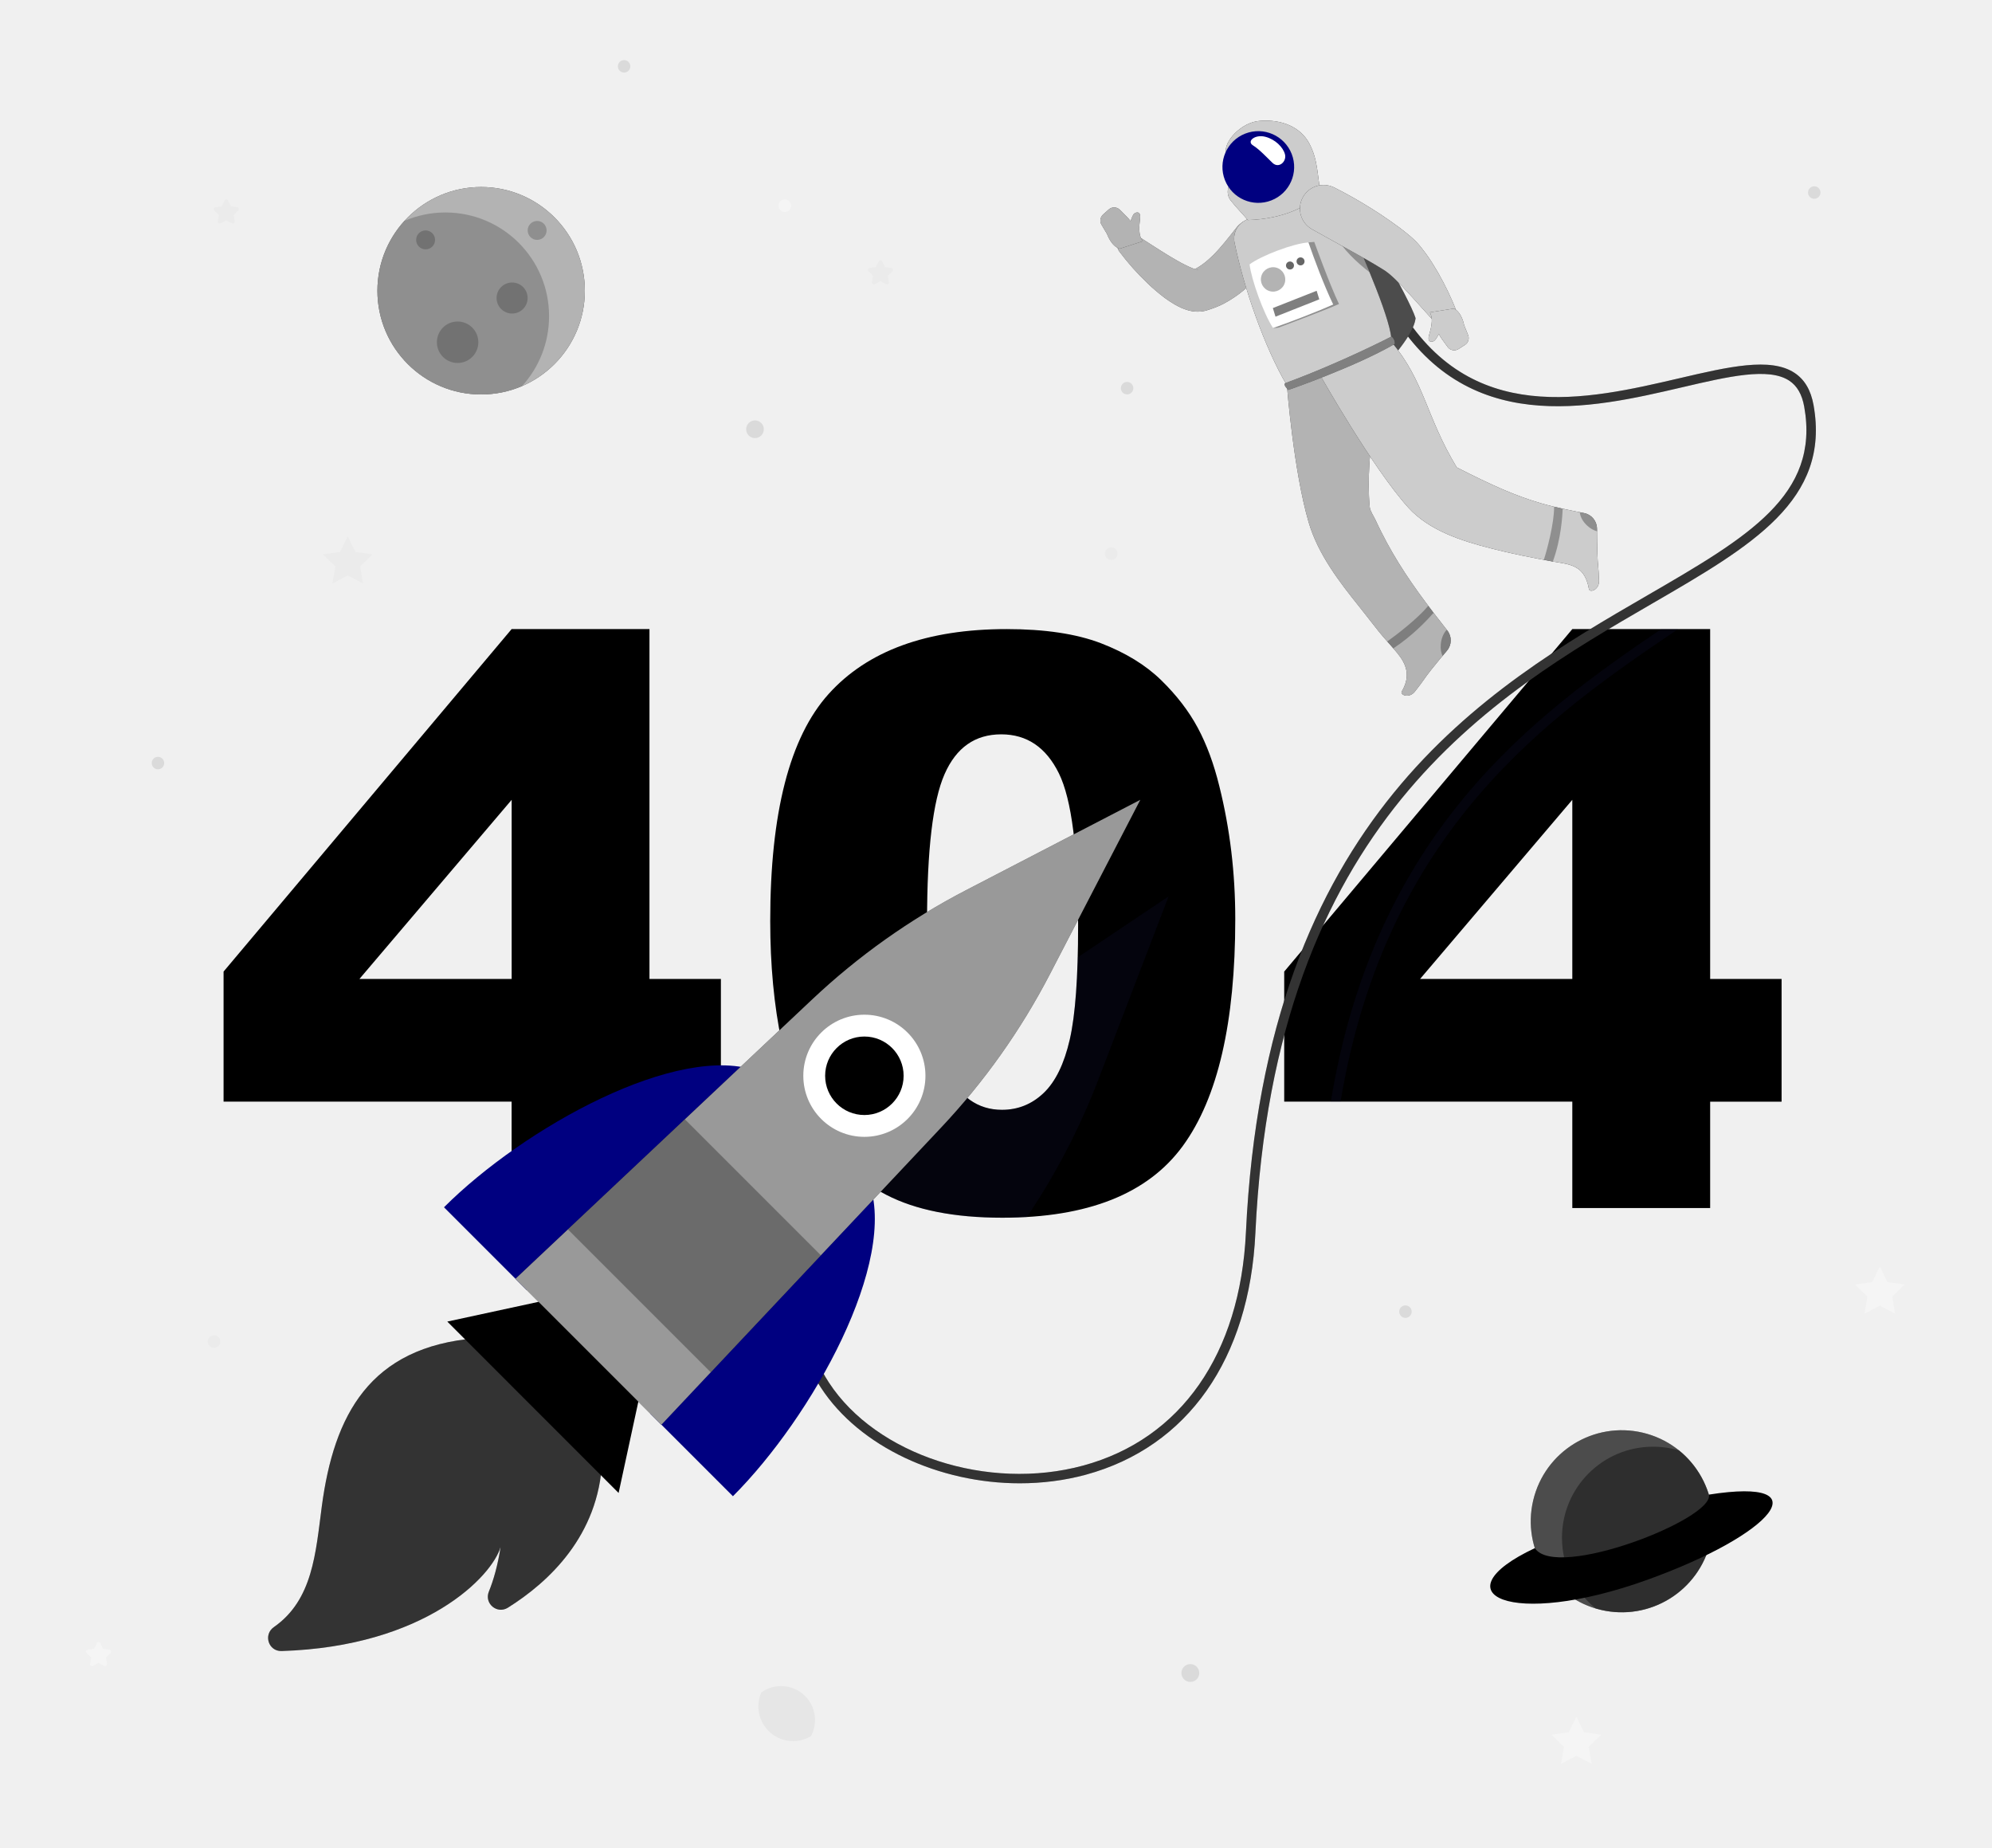
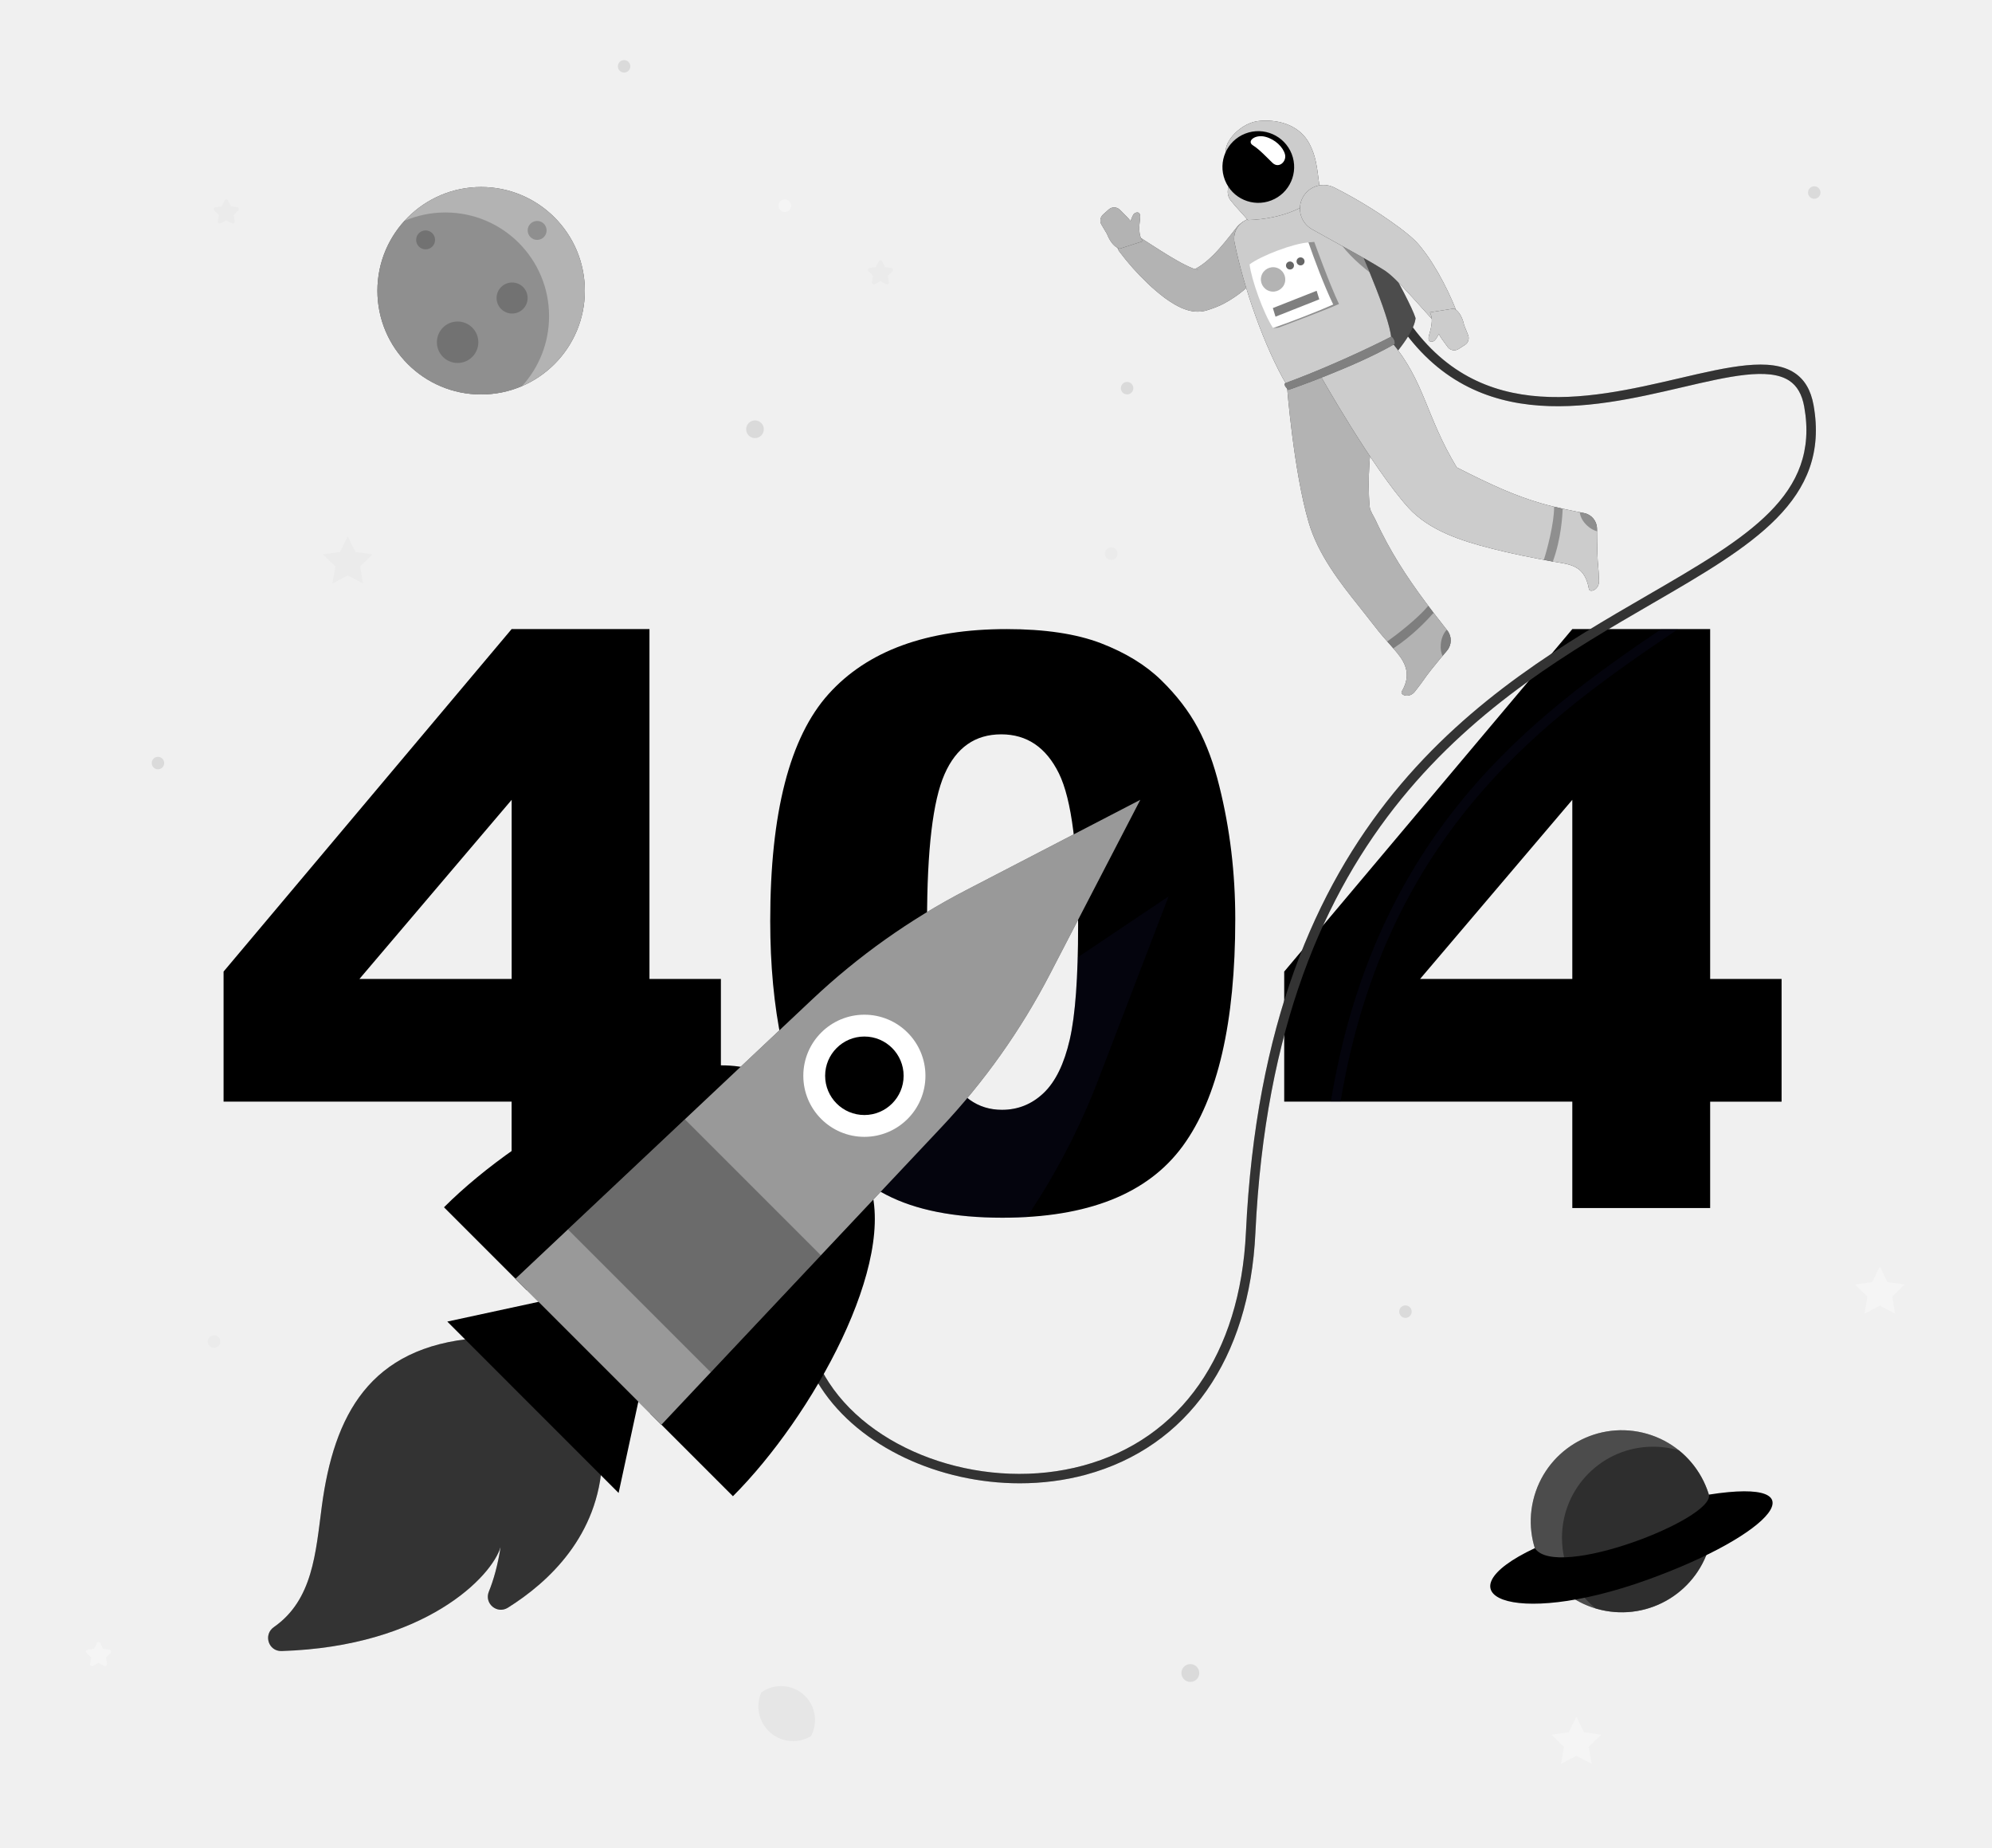
<svg xmlns="http://www.w3.org/2000/svg" width="800" height="742" viewBox="0 0 800 742" fill="none">
  <path d="M139.655 215.375L142.734 221.611L149.597 222.618L144.635 227.466L145.795 234.31L139.655 231.078L133.514 234.31L134.674 227.466L129.712 222.618L136.575 221.611L139.655 215.375Z" fill="#EBEBEB" />
  <path d="M754.944 508.6L758.024 514.835L764.887 515.824L759.925 520.672L761.085 527.516L754.944 524.284L748.804 527.516L749.963 520.672L745.001 515.824L751.864 514.835L754.944 508.6Z" fill="#F5F5F5" />
  <path d="M633.065 689.356L636.145 695.592L643.027 696.581L638.046 701.447L639.224 708.291L633.065 705.06L626.924 708.291L628.103 701.447L623.122 696.581L630.004 695.592L633.065 689.356Z" fill="#F5F5F5" />
  <path d="M354.269 104.94L355.41 107.26L357.957 107.621C358.604 107.716 358.851 108.495 358.395 108.952L356.55 110.758L356.988 113.305C357.102 113.933 356.436 114.427 355.866 114.123L353.585 112.925L351.303 114.123C350.733 114.427 350.068 113.933 350.182 113.305L350.619 110.758L348.775 108.952C348.319 108.495 348.566 107.716 349.212 107.621L351.76 107.26L352.9 104.94C353.167 104.37 353.984 104.37 354.269 104.94Z" fill="#EBEBEB" />
  <path d="M40.265 659.775L41.406 662.095L43.953 662.456C44.581 662.551 44.847 663.33 44.391 663.787L42.547 665.593L42.984 668.14C43.098 668.768 42.432 669.262 41.862 668.958L39.581 667.76L37.3 668.958C36.729 669.262 36.064 668.768 36.178 668.14L36.615 665.593L34.771 663.787C34.315 663.33 34.562 662.551 35.208 662.456L37.756 662.095L38.897 659.775C39.163 659.205 39.98 659.205 40.265 659.775Z" fill="#F5F5F5" />
  <path d="M91.557 80.511L92.697 82.831L95.245 83.192C95.872 83.287 96.138 84.066 95.682 84.523L93.838 86.329L94.275 88.876C94.389 89.504 93.724 89.998 93.154 89.694L90.872 88.496L88.591 89.694C88.021 89.998 87.355 89.504 87.469 88.876L87.907 86.329L86.063 84.523C85.606 84.066 85.853 83.287 86.5 83.192L89.047 82.831L90.188 80.511C90.454 79.922 91.272 79.922 91.557 80.511Z" fill="#EBEBEB" />
  <path d="M88.477 538.713C88.477 540.101 87.355 541.242 85.949 541.242C84.561 541.242 83.42 540.12 83.42 538.713C83.42 537.325 84.542 536.185 85.949 536.185C87.336 536.185 88.477 537.306 88.477 538.713Z" fill="#EBEBEB" />
  <path d="M448.811 222.314C448.811 223.701 447.689 224.842 446.282 224.842C444.894 224.842 443.754 223.72 443.754 222.314C443.754 220.926 444.875 219.785 446.282 219.785C447.67 219.785 448.811 220.926 448.811 222.314Z" fill="#EBEBEB" />
  <path d="M317.692 82.603C317.692 83.99 316.571 85.131 315.164 85.131C313.776 85.131 312.635 84.01 312.635 82.603C312.635 81.215 313.757 80.074 315.164 80.074C316.571 80.074 317.692 81.196 317.692 82.603Z" fill="#F5F5F5" />
  <path d="M321.755 698.742C329.265 696.969 333.916 689.443 332.143 681.932C330.369 674.422 322.843 669.771 315.333 671.545C307.823 673.318 303.172 680.844 304.945 688.354C306.719 695.865 314.245 700.515 321.755 698.742Z" fill="#F0F0F0" />
  <path d="M313.681 677.057C310.715 677.057 307.959 678.007 305.715 679.642C304.974 681.353 304.556 683.235 304.556 685.212C304.556 692.931 310.81 699.166 318.529 699.166C321.133 699.166 323.586 698.444 325.677 697.189C325.658 697.17 325.658 697.17 325.677 697.17C326.722 695.231 327.312 693.026 327.312 690.668C327.312 683.159 321.209 677.057 313.681 677.057Z" fill="#E6E6E6" />
  <path d="M205.489 442.366H89.789V390.142L205.47 252.617H260.83V393.108H289.518V442.385H260.83V485.102H205.47V442.366H205.489ZM205.489 393.108V321.171L144.35 393.108H205.489Z" fill="#000000" />
  <path d="M309.327 369.877C309.327 326.437 317.141 296.019 332.787 278.662C348.433 261.305 372.253 252.617 404.268 252.617C419.648 252.617 432.271 254.518 442.157 258.301C452.023 262.104 460.084 267.027 466.32 273.111C472.555 279.195 477.46 285.582 481.053 292.293C484.646 299.004 487.517 306.817 489.703 315.753C493.962 332.805 496.091 350.581 496.091 369.078C496.091 410.56 489.076 440.902 475.046 460.141C461.016 479.38 436.853 488.98 402.538 488.98C383.299 488.98 367.767 485.92 355.923 479.779C344.079 473.639 334.346 464.665 326.76 452.803C321.247 444.381 316.97 432.879 313.89 418.26C310.848 403.678 309.327 387.538 309.327 369.877ZM372.311 370.029C372.311 399.135 374.877 419.02 380.029 429.666C385.181 440.312 392.633 445.654 402.405 445.654C408.85 445.654 414.439 443.392 419.173 438.868C423.906 434.343 427.385 427.195 429.629 417.423C431.872 407.652 432.974 392.424 432.974 371.74C432.974 341.398 430.408 321 425.256 310.544C420.104 300.088 412.386 294.879 402.101 294.879C391.607 294.879 384.021 300.202 379.345 310.867C374.649 321.513 372.311 341.227 372.311 370.029Z" fill="#000000" />
  <path d="M631.449 442.366H515.748V390.142L631.449 252.617H686.809V393.108H715.496V442.385H686.809V485.102H631.449V442.366ZM631.449 393.108V321.171L570.31 393.108H631.449Z" fill="#000000" />
  <g opacity="0.3">
    <path opacity="0.3" d="M306.761 172.372C306.761 174.331 305.164 175.927 303.206 175.927C301.248 175.927 299.651 174.331 299.651 172.372C299.651 170.414 301.248 168.817 303.206 168.817C305.164 168.817 306.761 170.414 306.761 172.372Z" fill="#000000" />
    <path opacity="0.3" d="M63.44 308.928C64.825 308.928 65.949 307.805 65.949 306.419C65.949 305.033 64.825 303.909 63.44 303.909C62.054 303.909 60.93 305.033 60.93 306.419C60.93 307.805 62.054 308.928 63.44 308.928Z" fill="#000000" />
    <path opacity="0.3" d="M478.049 675.402C480.034 675.402 481.642 673.793 481.642 671.809C481.642 669.825 480.034 668.216 478.049 668.216C476.065 668.216 474.456 669.825 474.456 671.809C474.456 673.793 476.065 675.402 478.049 675.402Z" fill="#000000" />
    <path opacity="0.3" d="M564.435 529.208C565.821 529.208 566.945 528.085 566.945 526.699C566.945 525.313 565.821 524.189 564.435 524.189C563.049 524.189 561.926 525.313 561.926 526.699C561.926 528.085 563.049 529.208 564.435 529.208Z" fill="#000000" />
    <path opacity="0.3" d="M731.123 77.317C731.123 78.705 730.002 79.827 728.614 79.827C727.226 79.827 726.104 78.705 726.104 77.317C726.104 75.93 727.226 74.808 728.614 74.808C730.002 74.789 731.123 75.93 731.123 77.317Z" fill="#000000" />
    <path opacity="0.3" d="M253.15 26.634C253.15 28.022 252.028 29.144 250.64 29.144C249.252 29.144 248.131 28.022 248.131 26.634C248.131 25.247 249.252 24.125 250.64 24.125C252.028 24.125 253.15 25.247 253.15 26.634Z" fill="#000000" />
    <path opacity="0.3" d="M452.651 158.38C454.037 158.38 455.16 157.257 455.16 155.871C455.16 154.485 454.037 153.361 452.651 153.361C451.265 153.361 450.141 154.485 450.141 155.871C450.141 157.257 451.265 158.38 452.651 158.38Z" fill="#000000" />
  </g>
  <path d="M193.227 158.4C216.232 158.4 234.88 139.751 234.88 116.747C234.88 93.742 216.232 75.094 193.227 75.094C170.223 75.094 151.574 93.742 151.574 116.747C151.574 139.751 170.223 158.4 193.227 158.4Z" fill="#000000" />
  <path opacity="0.7" d="M193.227 158.4C216.232 158.4 234.88 139.751 234.88 116.747C234.88 93.742 216.232 75.094 193.227 75.094C170.223 75.094 151.574 93.742 151.574 116.747C151.574 139.751 170.223 158.4 193.227 158.4Z" fill="white" />
  <path opacity="0.2" d="M178.874 85.321C173.038 85.321 167.486 86.519 162.449 88.686C155.7 96.082 151.574 105.948 151.574 116.746C151.574 139.75 170.224 158.38 193.208 158.38C199.064 158.38 204.653 157.183 209.71 154.996C209.71 154.996 209.71 154.996 209.71 154.977C216.421 147.582 220.508 137.753 220.508 126.974C220.527 103.952 201.896 85.321 178.874 85.321Z" fill="#000000" />
  <path opacity="0.2" d="M174.73 96.329C174.73 98.439 173.019 100.131 170.927 100.131C168.817 100.131 167.125 98.42 167.125 96.329C167.125 94.218 168.836 92.526 170.927 92.526C173.019 92.526 174.73 94.218 174.73 96.329Z" fill="#000000" />
  <path opacity="0.2" d="M219.52 92.527C219.52 94.637 217.809 96.329 215.717 96.329C213.607 96.329 211.915 94.618 211.915 92.527C211.915 90.417 213.626 88.725 215.717 88.725C217.809 88.706 219.52 90.417 219.52 92.527Z" fill="#000000" />
  <path opacity="0.2" d="M211.896 119.674C211.896 123.115 209.101 125.91 205.661 125.91C202.22 125.91 199.425 123.115 199.425 119.674C199.425 116.233 202.22 113.438 205.661 113.438C209.121 113.438 211.896 116.233 211.896 119.674Z" fill="#000000" />
  <path opacity="0.2" d="M192.106 137.43C192.106 142.031 188.38 145.757 183.779 145.757C179.178 145.757 175.452 142.031 175.452 137.43C175.452 132.83 179.178 129.104 183.779 129.104C188.38 129.104 192.106 132.83 192.106 137.43Z" fill="#000000" />
  <path d="M686.905 619.283C691.545 599.634 679.377 579.944 659.727 575.304C640.078 570.664 620.388 582.832 615.748 602.481C611.108 622.131 623.276 641.821 642.925 646.461C662.575 651.1 682.265 638.933 686.905 619.283Z" fill="#000000" />
  <path opacity="0.3" d="M686.905 619.283C691.545 599.634 679.377 579.944 659.727 575.304C640.078 570.664 620.388 582.832 615.748 602.481C611.108 622.131 623.276 641.821 642.925 646.461C662.575 651.1 682.265 638.933 686.905 619.283Z" fill="white" />
  <path opacity="0.4" d="M674.395 582.476C671.068 581.469 667.532 580.937 663.863 580.937C643.673 580.937 627.304 597.305 627.304 617.495C627.304 628.939 632.551 639.129 640.783 645.84C644.11 646.848 647.646 647.38 651.315 647.38C671.505 647.38 687.873 631.011 687.873 610.822C687.873 599.377 682.626 589.168 674.395 582.476Z" fill="#000000" />
  <path d="M616.411 621.659C577.382 640.023 606.487 654.186 661.486 634.415C712.398 616.107 731.77 593.028 686.295 600.176C688.634 609.891 624.871 634.738 616.411 621.659Z" fill="#000000" />
  <path opacity="0.2" d="M673.938 252.617C622.818 287.16 556.641 332.71 538.371 442.366H534.474C552.249 334.041 616.012 287.293 667.151 252.617H673.938Z" fill="#121243" />
  <path d="M409.534 595.632C377.272 595.632 345.258 581.07 329.707 557.249C320.106 542.535 308.947 511.718 342.178 470.597L345.144 472.993C321.646 502.079 317.293 531.261 332.901 555.177C351.893 584.283 396.778 598.921 435.047 588.503C474.266 577.838 498.068 543.713 500.368 494.912C508.22 327.977 596.906 276.571 661.676 239.025C701.903 215.698 730.971 198.836 724.584 163.285C723.69 158.361 721.732 154.939 718.576 152.867C710.306 147.411 694.147 151.175 675.44 155.548C638.73 164.103 588.465 175.813 558.523 124.883L561.793 122.963C590.328 171.479 637.038 160.605 674.566 151.86C694.128 147.297 711.029 143.362 720.667 149.711C724.736 152.392 727.245 156.631 728.329 162.639C735.192 200.813 703.595 219.139 663.577 242.333C599.586 279.442 511.927 330.258 504.171 495.121C501.794 545.691 476.966 581.07 436.054 592.191C427.423 594.53 418.469 595.632 409.534 595.632Z" fill="#000000" />
  <path opacity="0.2" d="M409.534 595.632C377.272 595.632 345.258 581.07 329.707 557.249C320.106 542.535 308.947 511.718 342.178 470.597L345.144 472.993C321.646 502.079 317.293 531.261 332.901 555.177C351.893 584.283 396.778 598.921 435.047 588.503C474.266 577.838 498.068 543.713 500.368 494.912C508.22 327.977 596.906 276.571 661.676 239.025C701.903 215.698 730.971 198.836 724.584 163.285C723.69 158.361 721.732 154.939 718.576 152.867C710.306 147.411 694.147 151.175 675.44 155.548C638.73 164.103 588.465 175.813 558.523 124.883L561.793 122.963C590.328 171.479 637.038 160.605 674.566 151.86C694.128 147.297 711.029 143.362 720.667 149.711C724.736 152.392 727.245 156.631 728.329 162.639C735.192 200.813 703.595 219.139 663.577 242.333C599.586 279.442 511.927 330.258 504.171 495.121C501.794 545.691 476.966 581.07 436.054 592.191C427.423 594.53 418.469 595.632 409.534 595.632Z" fill="white" />
  <path d="M519.303 79.846C532.345 79.618 545.12 83.895 545.12 83.895C545.12 83.895 565.956 119.579 568.504 127.753C567.629 135.814 554.017 149.027 554.017 149.027L519.303 79.846Z" fill="#000000" />
  <path opacity="0.3" d="M519.303 79.846C532.345 79.618 545.12 83.895 545.12 83.895C545.12 83.895 565.956 119.579 568.504 127.753C567.629 135.814 554.017 149.027 554.017 149.027L519.303 79.846Z" fill="white" />
  <path d="M581.26 253.187C573.389 243.206 565.671 233.055 559.283 222.028C557.686 219.272 556.165 216.477 554.74 213.625C553.922 212.009 553.143 210.374 552.382 208.74C551.717 207.314 550.234 205.203 550.101 203.645C547.82 179.558 556.07 161.82 548.143 142.486L516.832 154.729C516.832 154.729 519.493 189.177 525.577 209.785C529.341 222.579 537.877 233.644 546.109 243.891C548.675 247.104 551.166 250.374 553.732 253.586C556.165 256.628 558.884 259.404 561.317 262.426C565.025 267.008 566.241 271.4 563.428 276.799C563.276 277.084 563.123 277.369 562.952 277.654C562.154 279.061 565.899 280.658 568.237 277.692C572.116 272.787 571.507 273.092 574.815 268.909C576.83 266.362 579.131 263.624 581.127 261.248C583.085 258.928 583.123 255.563 581.26 253.187Z" fill="#000000" />
  <path opacity="0.7" d="M581.26 253.187C573.389 243.206 565.671 233.055 559.283 222.028C557.686 219.272 556.165 216.477 554.74 213.625C553.922 212.009 553.143 210.374 552.382 208.74C551.717 207.314 550.234 205.203 550.101 203.645C547.82 179.558 556.07 161.82 548.143 142.486L516.832 154.729C516.832 154.729 519.493 189.177 525.577 209.785C529.341 222.579 537.877 233.644 546.109 243.891C548.675 247.104 551.166 250.374 553.732 253.586C556.165 256.628 558.884 259.404 561.317 262.426C565.025 267.008 566.241 271.4 563.428 276.799C563.276 277.084 563.123 277.369 562.952 277.654C562.154 279.061 565.899 280.658 568.237 277.692C572.116 272.787 571.507 273.092 574.815 268.909C576.83 266.362 579.131 263.624 581.127 261.248C583.085 258.928 583.123 255.563 581.26 253.187Z" fill="white" />
  <path opacity="0.3" d="M573.599 243.282C569.397 248.358 560.88 254.917 557.135 257.578C557.953 258.491 558.77 259.422 559.568 260.354C567.306 255.297 573.408 248.757 575.728 246.096C575.005 245.164 574.302 244.214 573.599 243.282Z" fill="#000000" />
  <path opacity="0.3" d="M581.241 253.187C581.165 253.092 581.089 253.016 581.013 252.902C579.701 254.271 578.769 256.476 578.617 258.929C578.484 260.621 578.769 262.18 579.34 263.396C579.967 262.655 580.557 261.933 581.146 261.248C583.085 258.929 583.123 255.564 581.241 253.187Z" fill="#000000" />
  <path d="M511.87 102.659C508.6 107.431 504.741 112.126 499.741 116.328C497.27 118.438 494.437 120.358 491.338 121.993C489.779 122.792 488.125 123.476 486.433 124.046L485.16 124.464L484.741 124.598C484.437 124.693 484.133 124.769 483.829 124.845C483.258 124.978 482.688 125.054 482.175 125.111C480.122 125.263 478.62 124.978 477.403 124.674C474.97 124.008 473.354 123.134 471.814 122.278C470.293 121.404 468.981 120.51 467.726 119.598C465.255 117.716 463.012 115.814 460.921 113.799C456.719 109.788 452.993 105.625 449.533 100.986C447.955 98.876 448.392 95.891 450.503 94.313C452.137 93.096 454.286 93.077 455.902 94.104L456.054 94.199C460.54 97.051 465.065 100.054 469.475 102.735C471.7 104.047 473.886 105.377 476.034 106.404C477.08 106.936 478.125 107.431 479.057 107.773C479.97 108.134 480.863 108.324 481.11 108.286C481.205 108.286 481.091 108.153 480.388 108.172C480.217 108.172 479.97 108.21 479.741 108.248C479.608 108.267 479.456 108.305 479.323 108.362C479.19 108.4 479.38 108.324 479.38 108.324L480.008 108.001C480.844 107.583 481.643 107.05 482.46 106.499C484.095 105.396 485.635 104.009 487.213 102.469C490.35 99.37 493.353 95.492 496.528 91.462L496.566 91.404C499.817 87.279 505.805 86.576 509.931 89.846C513.866 92.925 514.665 98.572 511.87 102.659Z" fill="#000000" />
  <path opacity="0.7" d="M511.87 102.659C508.6 107.431 504.741 112.126 499.741 116.328C497.27 118.438 494.437 120.358 491.338 121.993C489.779 122.792 488.125 123.476 486.433 124.046L485.16 124.464L484.741 124.598C484.437 124.693 484.133 124.769 483.829 124.845C483.258 124.978 482.688 125.054 482.175 125.111C480.122 125.263 478.62 124.978 477.403 124.674C474.97 124.008 473.354 123.134 471.814 122.278C470.293 121.404 468.981 120.51 467.726 119.598C465.255 117.716 463.012 115.814 460.921 113.799C456.719 109.788 452.993 105.625 449.533 100.986C447.955 98.876 448.392 95.891 450.503 94.313C452.137 93.096 454.286 93.077 455.902 94.104L456.054 94.199C460.54 97.051 465.065 100.054 469.475 102.735C471.7 104.047 473.886 105.377 476.034 106.404C477.08 106.936 478.125 107.431 479.057 107.773C479.97 108.134 480.863 108.324 481.11 108.286C481.205 108.286 481.091 108.153 480.388 108.172C480.217 108.172 479.97 108.21 479.741 108.248C479.608 108.267 479.456 108.305 479.323 108.362C479.19 108.4 479.38 108.324 479.38 108.324L480.008 108.001C480.844 107.583 481.643 107.05 482.46 106.499C484.095 105.396 485.635 104.009 487.213 102.469C490.35 99.37 493.353 95.492 496.528 91.462L496.566 91.404C499.817 87.279 505.805 86.576 509.931 89.846C513.866 92.925 514.665 98.572 511.87 102.659Z" fill="white" />
  <path d="M442.366 90.226L444.59 93.971C444.59 93.971 446.301 98.952 449.704 99.864L458.924 96.879L458.468 96.1C458.468 96.1 458.468 96.1 458.487 96.1C457.309 94.294 457.442 90.834 457.841 87.944C458.259 85.055 456.757 84.96 455.655 85.663C455.008 86.081 454.571 87.393 454.039 88.819C453.582 88.191 453.107 87.583 452.556 87.051L449.742 84.237C448.525 83.02 446.567 82.963 445.294 84.104L443.012 86.138C441.834 87.184 441.567 88.895 442.366 90.226Z" fill="#000000" />
  <path opacity="0.7" d="M442.366 90.226L444.59 93.971C444.59 93.971 446.301 98.952 449.704 99.864L458.924 96.879L458.468 96.1C458.468 96.1 458.468 96.1 458.487 96.1C457.309 94.294 457.442 90.834 457.841 87.944C458.259 85.055 456.757 84.96 455.655 85.663C455.008 86.081 454.571 87.393 454.039 88.819C453.582 88.191 453.107 87.583 452.556 87.051L449.742 84.237C448.525 83.02 446.567 82.963 445.294 84.104L443.012 86.138C441.834 87.184 441.567 88.895 442.366 90.226Z" fill="white" />
  <path d="M528.657 76.557C519.817 78.705 507.669 83.743 499.475 88.857C496.566 90.663 495.121 94.104 495.806 97.45C499.456 115.396 507.802 139.426 516.813 154.73L558.846 137.335C559.131 129.921 548.922 105.929 538.542 82.736C536.679 78.591 533.105 75.492 528.657 76.557Z" fill="#000000" />
  <path opacity="0.8" d="M528.657 76.557C519.817 78.705 507.669 83.743 499.475 88.857C496.566 90.663 495.121 94.104 495.806 97.45C499.456 115.396 507.802 139.426 516.813 154.73L558.846 137.335C559.131 129.921 548.922 105.929 538.542 82.736C536.679 78.591 533.105 75.492 528.657 76.557Z" fill="white" />
  <path opacity="0.3" d="M545.044 97.45L536.698 94.655C538.561 99.541 545.31 105.72 550.063 109.351C548.504 105.549 546.812 101.556 545.044 97.45Z" fill="#000000" />
  <path d="M525.881 57.736C522.421 51.12 514.912 47.793 505.882 48.535C498.277 49.162 491.547 56.937 492.346 61.12C493.144 65.321 499.532 67.089 500.692 68.553L495.426 72.374C492.802 74.275 492.289 77.983 494.285 80.53C496.509 83.344 499.418 86.29 501.129 88.362C515.691 87.982 526.47 82.431 530.349 77.07C528.98 70.264 529.341 64.314 525.881 57.736Z" fill="#000000" />
  <path opacity="0.8" d="M525.881 57.736C522.421 51.12 514.912 47.793 505.882 48.535C498.277 49.162 491.547 56.937 492.346 61.12C493.144 65.321 499.532 67.089 500.692 68.553L495.426 72.374C492.802 74.275 492.289 77.983 494.285 80.53C496.509 83.344 499.418 86.29 501.129 88.362C515.691 87.982 526.47 82.431 530.349 77.07C528.98 70.264 529.341 64.314 525.881 57.736Z" fill="white" />
-   <path d="M518.752 61.823C521.642 69.238 517.992 77.583 510.577 80.473C503.163 83.363 494.817 79.713 491.928 72.298C489.038 64.884 492.688 56.538 500.102 53.649C507.497 50.759 515.843 54.428 518.752 61.823Z" fill="#000080" />
+   <path d="M518.752 61.823C521.642 69.238 517.992 77.583 510.577 80.473C503.163 83.363 494.817 79.713 491.928 72.298C489.038 64.884 492.688 56.538 500.102 53.649C507.497 50.759 515.843 54.428 518.752 61.823Z" fill="#000000" />
  <path d="M642.171 233.15C641.962 226.895 641.696 227.522 641.506 222.199C641.392 218.967 641.373 215.374 641.354 212.276C641.335 209.253 639.186 206.648 636.221 206.04C633.692 205.527 631.183 205.051 628.654 204.5C625.365 203.797 622.134 203.055 618.902 202.105C616.411 201.382 613.921 200.584 611.487 199.69C608.864 198.74 606.278 197.713 603.712 196.611C600.708 195.318 597.761 193.949 594.815 192.542C591.526 190.964 588.275 189.348 585.043 187.694C572.534 166.973 572.268 153.342 558.827 137.315L530.025 150.376C530.025 150.376 551.204 187.942 565.633 203.873C573.941 213.036 586.963 217.18 598.579 220.165C606.963 222.332 615.461 223.986 623.959 225.545C627.266 226.154 630.86 226.382 633.711 228.359C635.954 229.918 637.114 232.351 637.78 234.918C637.913 235.45 638.027 235.982 638.122 236.515C638.426 238.131 642.304 236.933 642.171 233.15Z" fill="#000000" />
  <path opacity="0.8" d="M642.171 233.15C641.962 226.895 641.696 227.522 641.506 222.199C641.392 218.967 641.373 215.374 641.354 212.276C641.335 209.253 639.186 206.648 636.221 206.04C633.692 205.527 631.183 205.051 628.654 204.5C625.365 203.797 622.134 203.055 618.902 202.105C616.411 201.382 613.921 200.584 611.487 199.69C608.864 198.74 606.278 197.713 603.712 196.611C600.708 195.318 597.761 193.949 594.815 192.542C591.526 190.964 588.275 189.348 585.043 187.694C572.534 166.973 572.268 153.342 558.827 137.315L530.025 150.376C530.025 150.376 551.204 187.942 565.633 203.873C573.941 213.036 586.963 217.18 598.579 220.165C606.963 222.332 615.461 223.986 623.959 225.545C627.266 226.154 630.86 226.382 633.711 228.359C635.954 229.918 637.114 232.351 637.78 234.918C637.913 235.45 638.027 235.982 638.122 236.515C638.426 238.131 642.304 236.933 642.171 233.15Z" fill="white" />
  <path opacity="0.3" d="M627.571 204.272C626.43 204.024 625.289 203.777 624.13 203.492C624.225 210.051 621.145 221.401 620.004 224.822C621.202 225.051 622.419 225.279 623.616 225.507C626.962 216.496 627.495 206.952 627.571 204.272Z" fill="#000000" />
  <path opacity="0.3" d="M641.373 212.276C641.354 209.234 639.224 206.648 636.259 206.04C635.669 205.926 635.042 205.793 634.453 205.679C634.586 207.466 635.688 209.538 637.551 211.192C638.768 212.295 640.156 213.017 641.411 213.359C641.373 212.979 641.373 212.618 641.373 212.276Z" fill="#000000" />
  <path d="M516.052 61.956C516.813 64.846 513.6 67.869 511.015 65.379C508.923 63.363 505.768 59.96 503.182 58.363C500.54 56.709 504.057 53.82 508.22 54.941C512.117 55.968 515.292 59.067 516.052 61.956Z" fill="white" />
  <path d="M516.281 153.817C514.95 154.311 517.383 156.593 517.383 156.593C517.383 156.593 543.941 147.486 560.158 138.114C560.291 136.156 558.865 135.11 558.865 135.11C558.865 135.11 539.132 145.376 516.281 153.817Z" fill="#000000" />
  <path opacity="0.5" d="M516.281 153.817C514.95 154.311 517.383 156.593 517.383 156.593C517.383 156.593 543.941 147.486 560.158 138.114C560.291 136.156 558.865 135.11 558.865 135.11C558.865 135.11 539.132 145.376 516.281 153.817Z" fill="white" />
  <path d="M535.862 75.302C541.109 77.945 546.033 80.758 550.976 83.857C553.428 85.397 555.88 86.994 558.276 88.705C560.709 90.378 563.085 92.146 565.5 94.142L566.393 94.883L567.515 95.891C568.313 96.594 568.903 97.241 569.492 97.887C570.101 98.552 570.614 99.199 571.108 99.845C571.621 100.492 572.116 101.138 572.572 101.765C574.454 104.294 575.994 106.86 577.496 109.408C580.423 114.579 582.952 119.731 585.043 125.282C585.975 127.753 584.72 130.51 582.249 131.441C580.385 132.145 578.37 131.612 577.078 130.244L576.983 130.149C573.161 126.099 569.492 121.841 565.804 117.868C562.192 113.913 558.371 109.864 555.272 108.096C550.956 105.396 546.147 102.735 541.375 100.092L527.003 92.108L526.965 92.089C522.364 89.541 520.71 83.762 523.257 79.161C525.748 74.694 531.318 73.021 535.862 75.302Z" fill="#000000" />
  <path opacity="0.8" d="M535.862 75.302C541.109 77.945 546.033 80.758 550.976 83.857C553.428 85.397 555.88 86.994 558.276 88.705C560.709 90.378 563.085 92.146 565.5 94.142L566.393 94.883L567.515 95.891C568.313 96.594 568.903 97.241 569.492 97.887C570.101 98.552 570.614 99.199 571.108 99.845C571.621 100.492 572.116 101.138 572.572 101.765C574.454 104.294 575.994 106.86 577.496 109.408C580.423 114.579 582.952 119.731 585.043 125.282C585.975 127.753 584.72 130.51 582.249 131.441C580.385 132.145 578.37 131.612 577.078 130.244L576.983 130.149C573.161 126.099 569.492 121.841 565.804 117.868C562.192 113.913 558.371 109.864 555.272 108.096C550.956 105.396 546.147 102.735 541.375 100.092L527.003 92.108L526.965 92.089C522.364 89.541 520.71 83.762 523.257 79.161C525.748 74.694 531.318 73.021 535.862 75.302Z" fill="white" />
  <path d="M589.606 134.578L587.99 130.529C587.99 130.529 587.096 125.358 583.864 123.913L574.283 125.415L574.625 126.251C574.625 126.251 574.625 126.251 574.606 126.251C575.5 128.21 574.815 131.632 573.96 134.407C573.104 137.202 574.568 137.525 575.766 136.993C576.469 136.688 577.116 135.453 577.857 134.122C578.199 134.806 578.598 135.491 579.055 136.118L581.393 139.331C582.401 140.719 584.321 141.08 585.766 140.148L588.332 138.494C589.644 137.677 590.176 136.023 589.606 134.578Z" fill="#000000" />
  <path opacity="0.8" d="M589.606 134.578L587.99 130.529C587.99 130.529 587.096 125.358 583.864 123.913L574.283 125.415L574.625 126.251C574.625 126.251 574.625 126.251 574.606 126.251C575.5 128.21 574.815 131.632 573.96 134.407C573.104 137.202 574.568 137.525 575.766 136.993C576.469 136.688 577.116 135.453 577.857 134.122C578.199 134.806 578.598 135.491 579.055 136.118L581.393 139.331C582.401 140.719 584.321 141.08 585.766 140.148L588.332 138.494C589.644 137.677 590.176 136.023 589.606 134.578Z" fill="white" />
  <path opacity="0.3" d="M527.82 97.145L525.501 97.336L511.262 131.707C512.098 131.764 512.859 131.688 513.581 131.517C513.581 131.517 532.136 124.597 537.744 122.069C533.98 114.255 527.82 97.145 527.82 97.145Z" fill="#000000" />
  <path d="M501.832 106.176C502.631 112.373 507.269 125.529 511.262 131.726C518.22 129.331 529.816 124.806 535.425 122.278C531.641 114.445 527.668 103.647 525.482 97.355C519.512 97.735 506.471 102.659 501.832 106.176Z" fill="white" />
  <path opacity="0.3" d="M515.976 113.609C515.197 116.195 512.459 117.677 509.874 116.898C507.288 116.119 505.806 113.381 506.585 110.795C507.364 108.21 510.102 106.727 512.687 107.507C515.273 108.286 516.737 111.024 515.976 113.609Z" fill="#000000" />
  <path opacity="0.6" d="M519.607 107.069C519.36 107.925 518.467 108.4 517.611 108.153C516.756 107.906 516.281 107.012 516.528 106.157C516.775 105.301 517.687 104.826 518.524 105.073C519.379 105.32 519.855 106.214 519.607 107.069Z" fill="#000000" />
  <path opacity="0.6" d="M523.847 105.415C523.6 106.27 522.706 106.746 521.851 106.499C520.995 106.251 520.52 105.358 520.767 104.502C521.014 103.647 521.908 103.172 522.763 103.419C523.619 103.666 524.094 104.559 523.847 105.415Z" fill="#000000" />
  <path opacity="0.5" d="M529.835 120.206L512.25 127.164L511.186 123.704L528.771 116.765L529.835 120.206Z" fill="#000000" />
  <path opacity="0.2" d="M432.803 384.44C432.423 398.774 431.359 409.781 429.61 417.424C427.366 427.195 423.887 434.343 419.154 438.868C414.439 443.393 408.85 445.655 402.405 445.655C392.633 445.655 385.162 440.332 380.029 429.667C379.192 427.937 378.432 425.96 377.729 423.754C366.873 433.089 356.76 443.279 347.463 454.229L337.368 466.13C342.825 471.662 349.022 476.206 355.942 479.799C367.786 485.92 383.318 489 402.557 489C405.941 489 409.211 488.905 412.386 488.715C424.02 471.491 433.659 452.974 441.092 433.545L469.323 359.935L432.803 384.44Z" fill="#121243" />
-   <path d="M178.304 484.798C188.95 495.444 211.573 518.067 211.573 518.067L304.746 430.294C272.693 418.108 210.185 452.917 178.304 484.798Z" fill="#000080" />
-   <path d="M294.347 600.822C283.7 590.176 261.077 567.553 261.077 567.553L348.851 474.38C361.018 506.432 326.228 568.94 294.347 600.822Z" fill="#000080" />
+   <path d="M178.304 484.798C188.95 495.444 211.573 518.067 211.573 518.067L304.746 430.294C272.693 418.108 210.185 452.917 178.304 484.798Z" fill="#000000" />
+   <path d="M294.347 600.822C283.7 590.176 261.077 567.553 261.077 567.553L348.851 474.38C361.018 506.432 326.228 568.94 294.347 600.822Z" fill="#000000" />
  <path d="M421.663 391.15L457.955 321.171L387.976 357.463C365.486 369.117 344.745 383.85 326.304 401.207L207.01 513.505L265.621 572.116L377.919 452.822C395.295 434.381 410.009 413.621 421.663 391.15Z" fill="#000000" />
  <path opacity="0.6" d="M421.663 391.15L457.955 321.171L387.976 357.463C365.486 369.117 344.745 383.85 326.304 401.207L207.01 513.505L265.621 572.116L377.919 452.822C395.295 434.381 410.009 413.621 421.663 391.15Z" fill="white" />
  <path d="M347.14 456.51C360.684 456.51 371.664 445.53 371.664 431.986C371.664 418.442 360.684 407.462 347.14 407.462C333.596 407.462 322.616 418.442 322.616 431.986C322.616 445.53 333.596 456.51 347.14 456.51Z" fill="white" />
  <path d="M347.14 447.746C355.844 447.746 362.9 440.69 362.9 431.986C362.9 423.282 355.844 416.226 347.14 416.226C338.436 416.226 331.38 423.282 331.38 431.986C331.38 440.69 338.436 447.746 347.14 447.746Z" fill="#000000" />
  <path opacity="0.3" d="M285.449 551.052L228.074 493.676L275.05 449.457L329.669 504.075L285.449 551.052Z" fill="#000000" />
  <path d="M191.307 537.363C148.342 540.861 134.103 568.37 129.236 604.928C126.765 623.578 125.662 642.437 109.997 653.368C105.644 656.391 107.811 663.159 113.096 662.988C170.775 661.182 197.676 632.95 201.06 621.126C199.9 628.597 198.208 634.509 196.326 639.129C194.387 643.901 199.634 648.311 203.988 645.574C220.185 635.422 240.489 616.772 241.838 586.488C229.861 569.663 191.307 537.363 191.307 537.363Z" fill="#000000" />
  <path opacity="0.2" d="M191.307 537.363C148.342 540.861 134.103 568.37 129.236 604.928C126.765 623.578 125.662 642.437 109.997 653.368C105.644 656.391 107.811 663.159 113.096 662.988C170.775 661.182 197.676 632.95 201.06 621.126C199.9 628.597 198.208 634.509 196.326 639.129C194.387 643.901 199.634 648.311 203.988 645.574C220.185 635.422 240.489 616.772 241.838 586.488C229.861 569.663 191.307 537.363 191.307 537.363Z" fill="white" />
  <path d="M248.435 599.51L179.635 530.69L216.288 522.763L256.363 562.838L248.435 599.51Z" fill="#000000" />
</svg>
